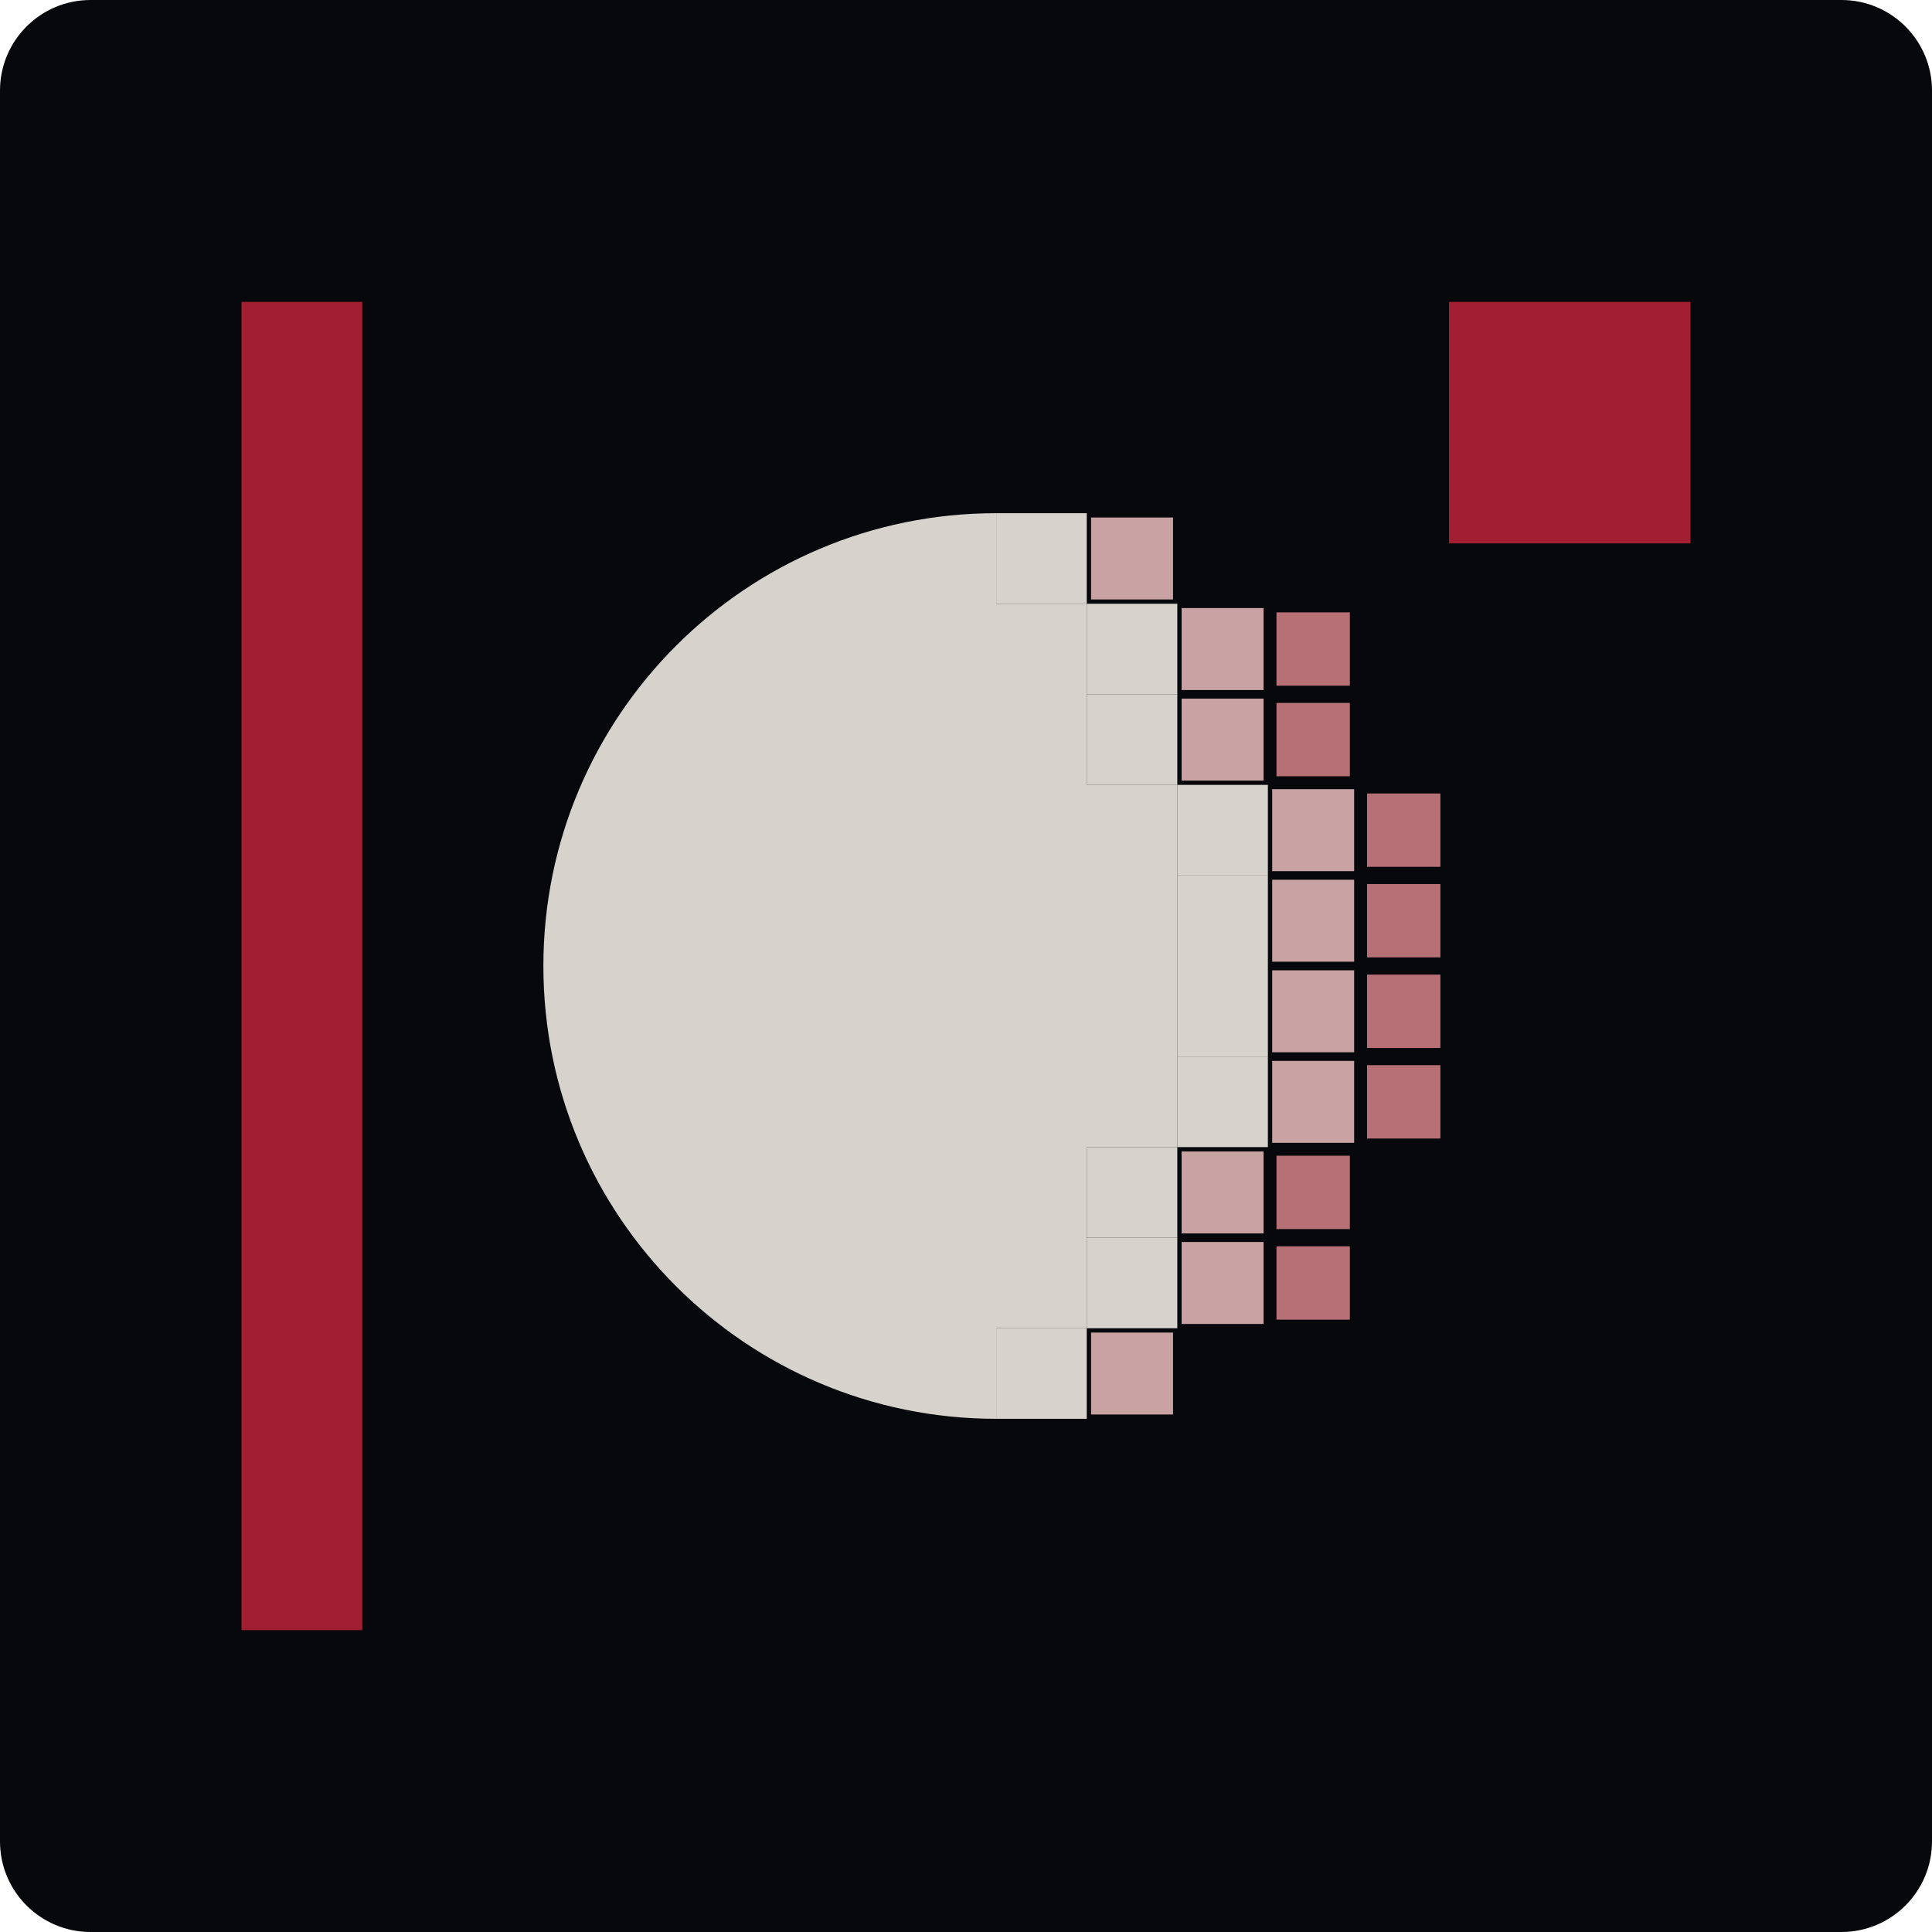
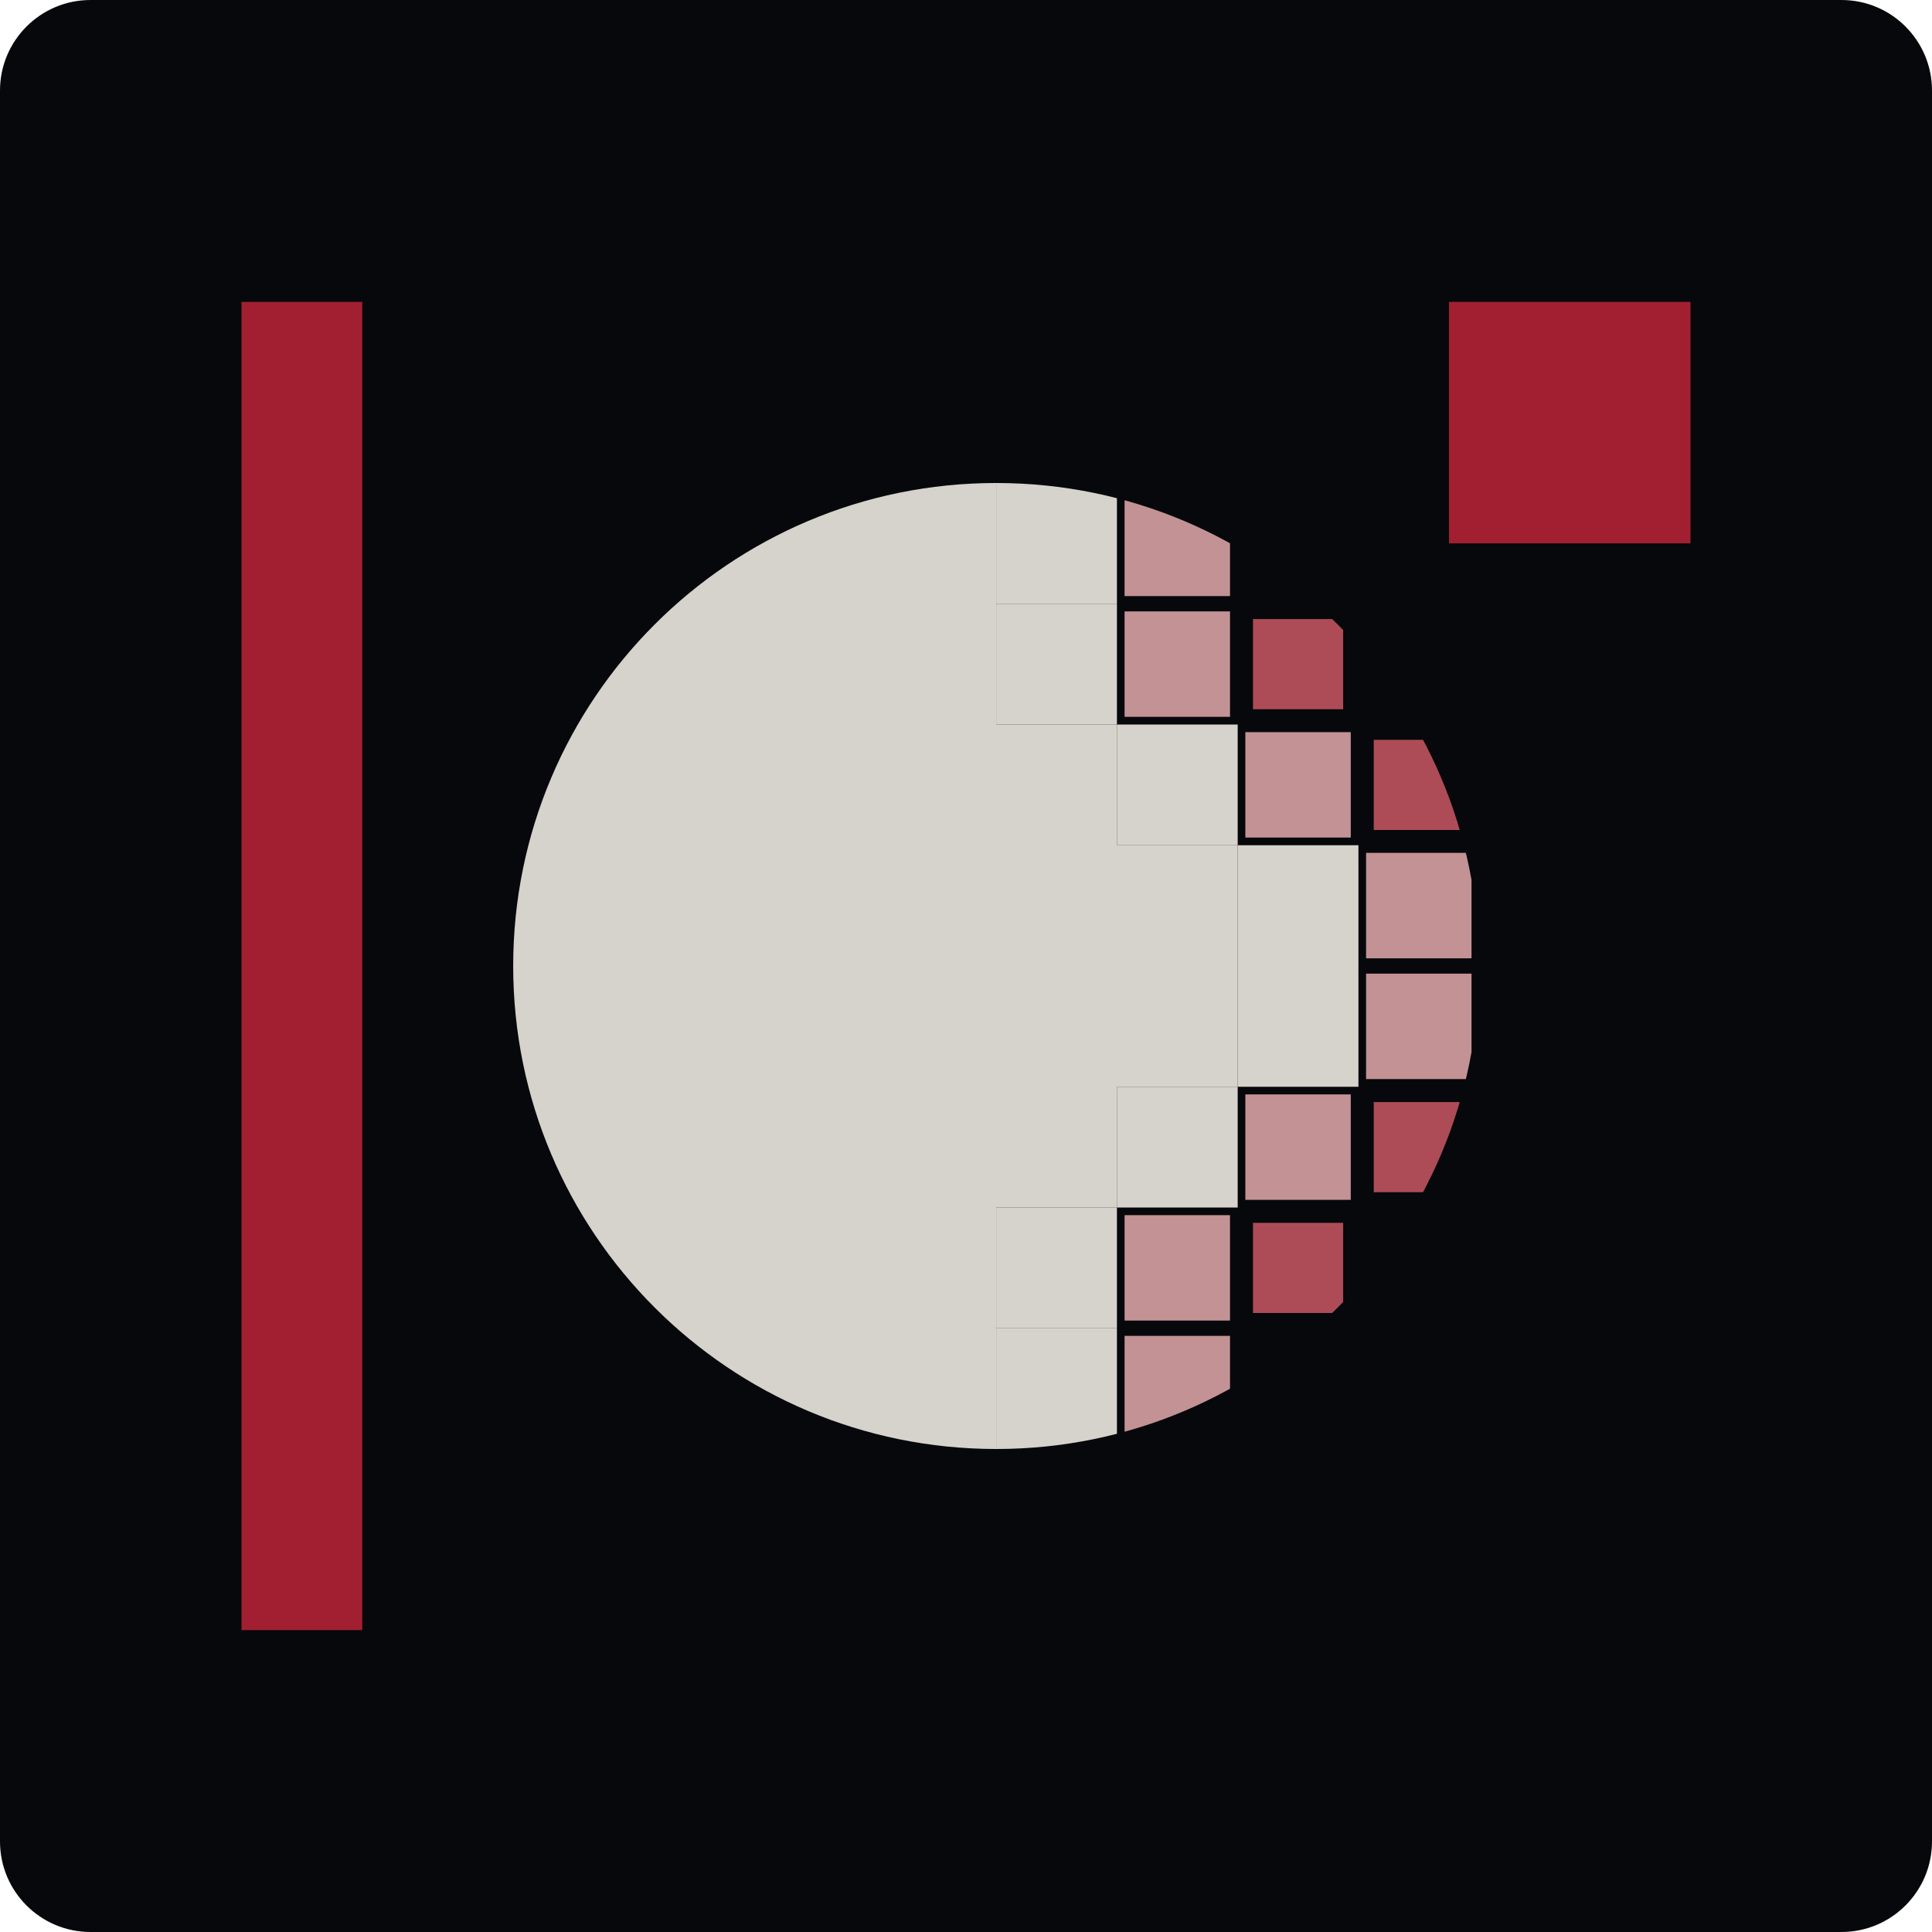
<svg xmlns="http://www.w3.org/2000/svg" width="64" height="64" viewBox="0 0 64 64" fill="none">
  <rect width="64" height="64" rx="3" fill="#07080b" />
  <rect x="8" y="10" width="4" height="44" fill="#a11f31" />
  <rect x="48" y="10" width="8" height="8" fill="#a11f31" />
  <defs>
-     <clipPath id="cut3315">
-       <rect x="17" y="17" width="16" height="3" />
-       <rect x="17" y="20" width="19" height="3" />
-       <rect x="17" y="23" width="19" height="3" />
-       <rect x="17" y="26" width="22" height="3" />
-       <rect x="17" y="29" width="22" height="3" />
-       <rect x="17" y="32" width="22" height="3" />
-       <rect x="17" y="35" width="22" height="3" />
-       <rect x="17" y="38" width="19" height="3" />
-       <rect x="17" y="41" width="19" height="3" />
-       <rect x="17" y="44" width="16" height="3" />
+     <clipPath id="cut3316">
+       <rect x="16" y="16" width="17" height="4" />
+       <rect x="16" y="20" width="17" height="4" />
+       <rect x="16" y="24" width="21" height="4" />
+       <rect x="16" y="28" width="25" height="4" />
+       <rect x="16" y="32" width="25" height="4" />
+       <rect x="16" y="36" width="21" height="4" />
+       <rect x="16" y="40" width="17" height="4" />
+       <rect x="16" y="44" width="17" height="4" />
+     </clipPath>
+     <clipPath id="disc3316">
+       <circle cx="33" cy="32" r="16" />
    </clipPath>
  </defs>
-   <path d="M 33 17 A 15 15 0 1 0 33 47 A 15 15 0 1 0 33 17 Z" fill="#f2ede6" fill-opacity="0.88" clip-path="url(#cut3315)" />
-   <rect x="33" y="17" width="3" height="3" fill="#f2ede6" fill-opacity="0.88" />
-   <rect x="33" y="44" width="3" height="3" fill="#f2ede6" fill-opacity="0.88" />
-   <rect x="36.143" y="17.143" width="2.715" height="2.715" fill="#dbb2b2" fill-opacity="0.91" />
-   <rect x="36" y="20" width="3" height="3" fill="#f2ede6" fill-opacity="0.88" />
-   <rect x="36" y="23" width="3" height="3" fill="#f2ede6" fill-opacity="0.88" />
-   <rect x="36" y="38" width="3" height="3" fill="#f2ede6" fill-opacity="0.88" />
-   <rect x="36" y="41" width="3" height="3" fill="#f2ede6" fill-opacity="0.88" />
-   <rect x="36.143" y="44.143" width="2.715" height="2.715" fill="#dbb2b2" fill-opacity="0.91" />
-   <rect x="39.143" y="20.143" width="2.715" height="2.715" fill="#dbb2b2" fill-opacity="0.91" />
-   <rect x="39.143" y="23.143" width="2.715" height="2.715" fill="#dbb2b2" fill-opacity="0.91" />
-   <rect x="39" y="26" width="3" height="3" fill="#f2ede6" fill-opacity="0.88" />
-   <rect x="39" y="29" width="3" height="3" fill="#f2ede6" fill-opacity="0.88" />
-   <rect x="39" y="32" width="3" height="3" fill="#f2ede6" fill-opacity="0.88" />
-   <rect x="39" y="35" width="3" height="3" fill="#f2ede6" fill-opacity="0.88" />
-   <rect x="39.143" y="38.143" width="2.715" height="2.715" fill="#dbb2b2" fill-opacity="0.91" />
-   <rect x="39.143" y="41.143" width="2.715" height="2.715" fill="#dbb2b2" fill-opacity="0.91" />
-   <rect x="42.285" y="20.285" width="2.43" height="2.43" fill="#c3777e" fill-opacity="0.94" />
-   <rect x="42.285" y="23.285" width="2.43" height="2.43" fill="#c3777e" fill-opacity="0.94" />
-   <rect x="42.143" y="26.143" width="2.715" height="2.715" fill="#dbb2b2" fill-opacity="0.91" />
-   <rect x="42.143" y="29.143" width="2.715" height="2.715" fill="#dbb2b2" fill-opacity="0.91" />
-   <rect x="42.143" y="32.143" width="2.715" height="2.715" fill="#dbb2b2" fill-opacity="0.91" />
-   <rect x="42.143" y="35.143" width="2.715" height="2.715" fill="#dbb2b2" fill-opacity="0.91" />
-   <rect x="42.285" y="38.285" width="2.43" height="2.43" fill="#c3777e" fill-opacity="0.94" />
-   <rect x="42.285" y="41.285" width="2.43" height="2.43" fill="#c3777e" fill-opacity="0.94" />
-   <rect x="45.285" y="26.285" width="2.43" height="2.43" fill="#c3777e" fill-opacity="0.94" />
-   <rect x="45.285" y="29.285" width="2.43" height="2.43" fill="#c3777e" fill-opacity="0.94" />
-   <rect x="45.285" y="32.285" width="2.43" height="2.43" fill="#c3777e" fill-opacity="0.94" />
-   <rect x="45.285" y="35.285" width="2.43" height="2.43" fill="#c3777e" fill-opacity="0.94" />
+   <path d="M 33 16 A 16 16 0 1 0 33 48 A 16 16 0 1 0 33 16 Z" fill="#f2ede6" fill-opacity="0.88" clip-path="url(#cut3316)" />
+   <g clip-path="url(#disc3316)">
+     <rect x="33" y="16" width="4" height="4" fill="#f2ede6" fill-opacity="0.88" />
+     <rect x="33" y="20" width="4" height="4" fill="#f2ede6" fill-opacity="0.88" />
+     <rect x="33" y="40" width="4" height="4" fill="#f2ede6" fill-opacity="0.88" />
+     <rect x="33" y="44" width="4" height="4" fill="#f2ede6" fill-opacity="0.88" />
+     <rect x="37.253" y="16.253" width="3.493" height="3.493" fill="#d39ea1" fill-opacity="0.92" />
+     <rect x="37.253" y="20.253" width="3.493" height="3.493" fill="#d39ea1" fill-opacity="0.92" />
+     <rect x="37" y="24" width="4" height="4" fill="#f2ede6" fill-opacity="0.88" />
+     <rect x="37" y="36" width="4" height="4" fill="#f2ede6" fill-opacity="0.88" />
+     <rect x="37.253" y="40.253" width="3.493" height="3.493" fill="#d39ea1" fill-opacity="0.92" />
+     <rect x="37.253" y="44.253" width="3.493" height="3.493" fill="#d39ea1" fill-opacity="0.92" />
+     <rect x="41.507" y="20.507" width="2.987" height="2.987" fill="#b44f5b" fill-opacity="0.96" />
+     <rect x="41.253" y="24.253" width="3.493" height="3.493" fill="#d39ea1" fill-opacity="0.92" />
+     <rect x="41" y="28" width="4" height="4" fill="#f2ede6" fill-opacity="0.88" />
+     <rect x="41" y="32" width="4" height="4" fill="#f2ede6" fill-opacity="0.88" />
+     <rect x="41.253" y="36.253" width="3.493" height="3.493" fill="#d39ea1" fill-opacity="0.92" />
+     <rect x="41.507" y="40.507" width="2.987" height="2.987" fill="#b44f5b" fill-opacity="0.96" />
+     <rect x="45.507" y="24.507" width="2.987" height="2.987" fill="#b44f5b" fill-opacity="0.96" />
+     <rect x="45.253" y="28.253" width="3.493" height="3.493" fill="#d39ea1" fill-opacity="0.92" />
+     <rect x="45.253" y="32.253" width="3.493" height="3.493" fill="#d39ea1" fill-opacity="0.92" />
+     <rect x="45.507" y="36.507" width="2.987" height="2.987" fill="#b44f5b" fill-opacity="0.96" />
+   </g>
</svg>
